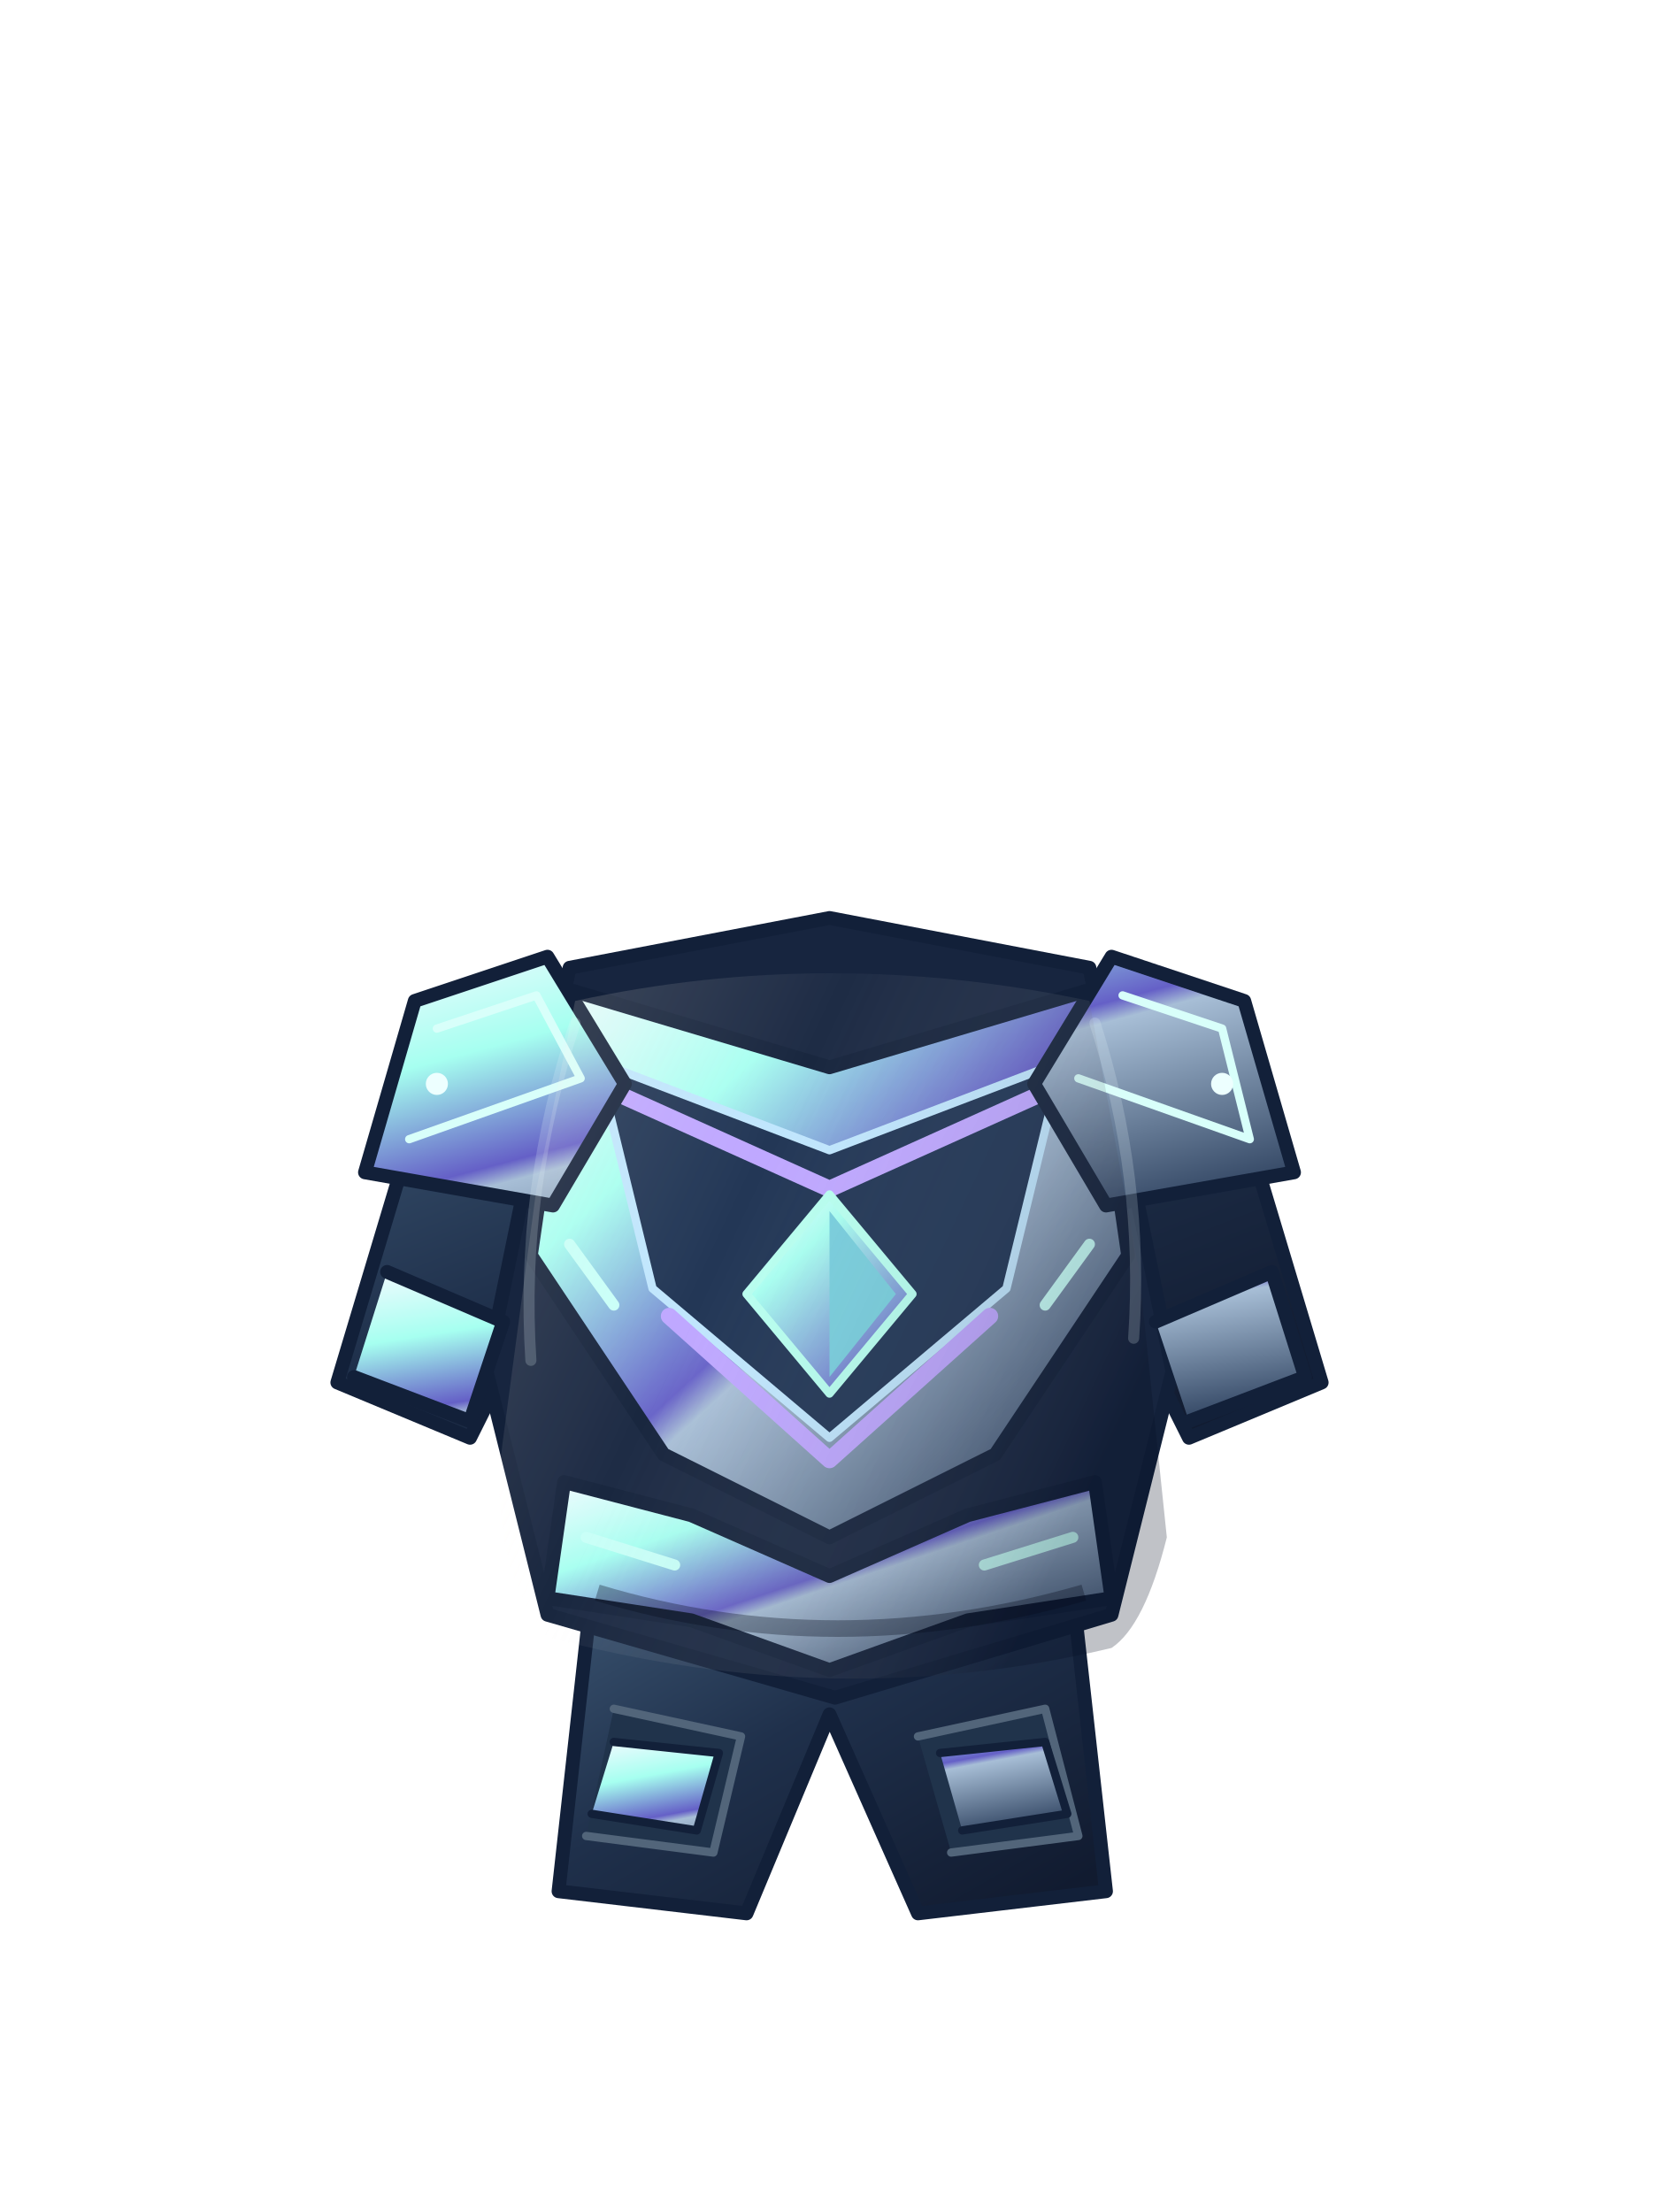
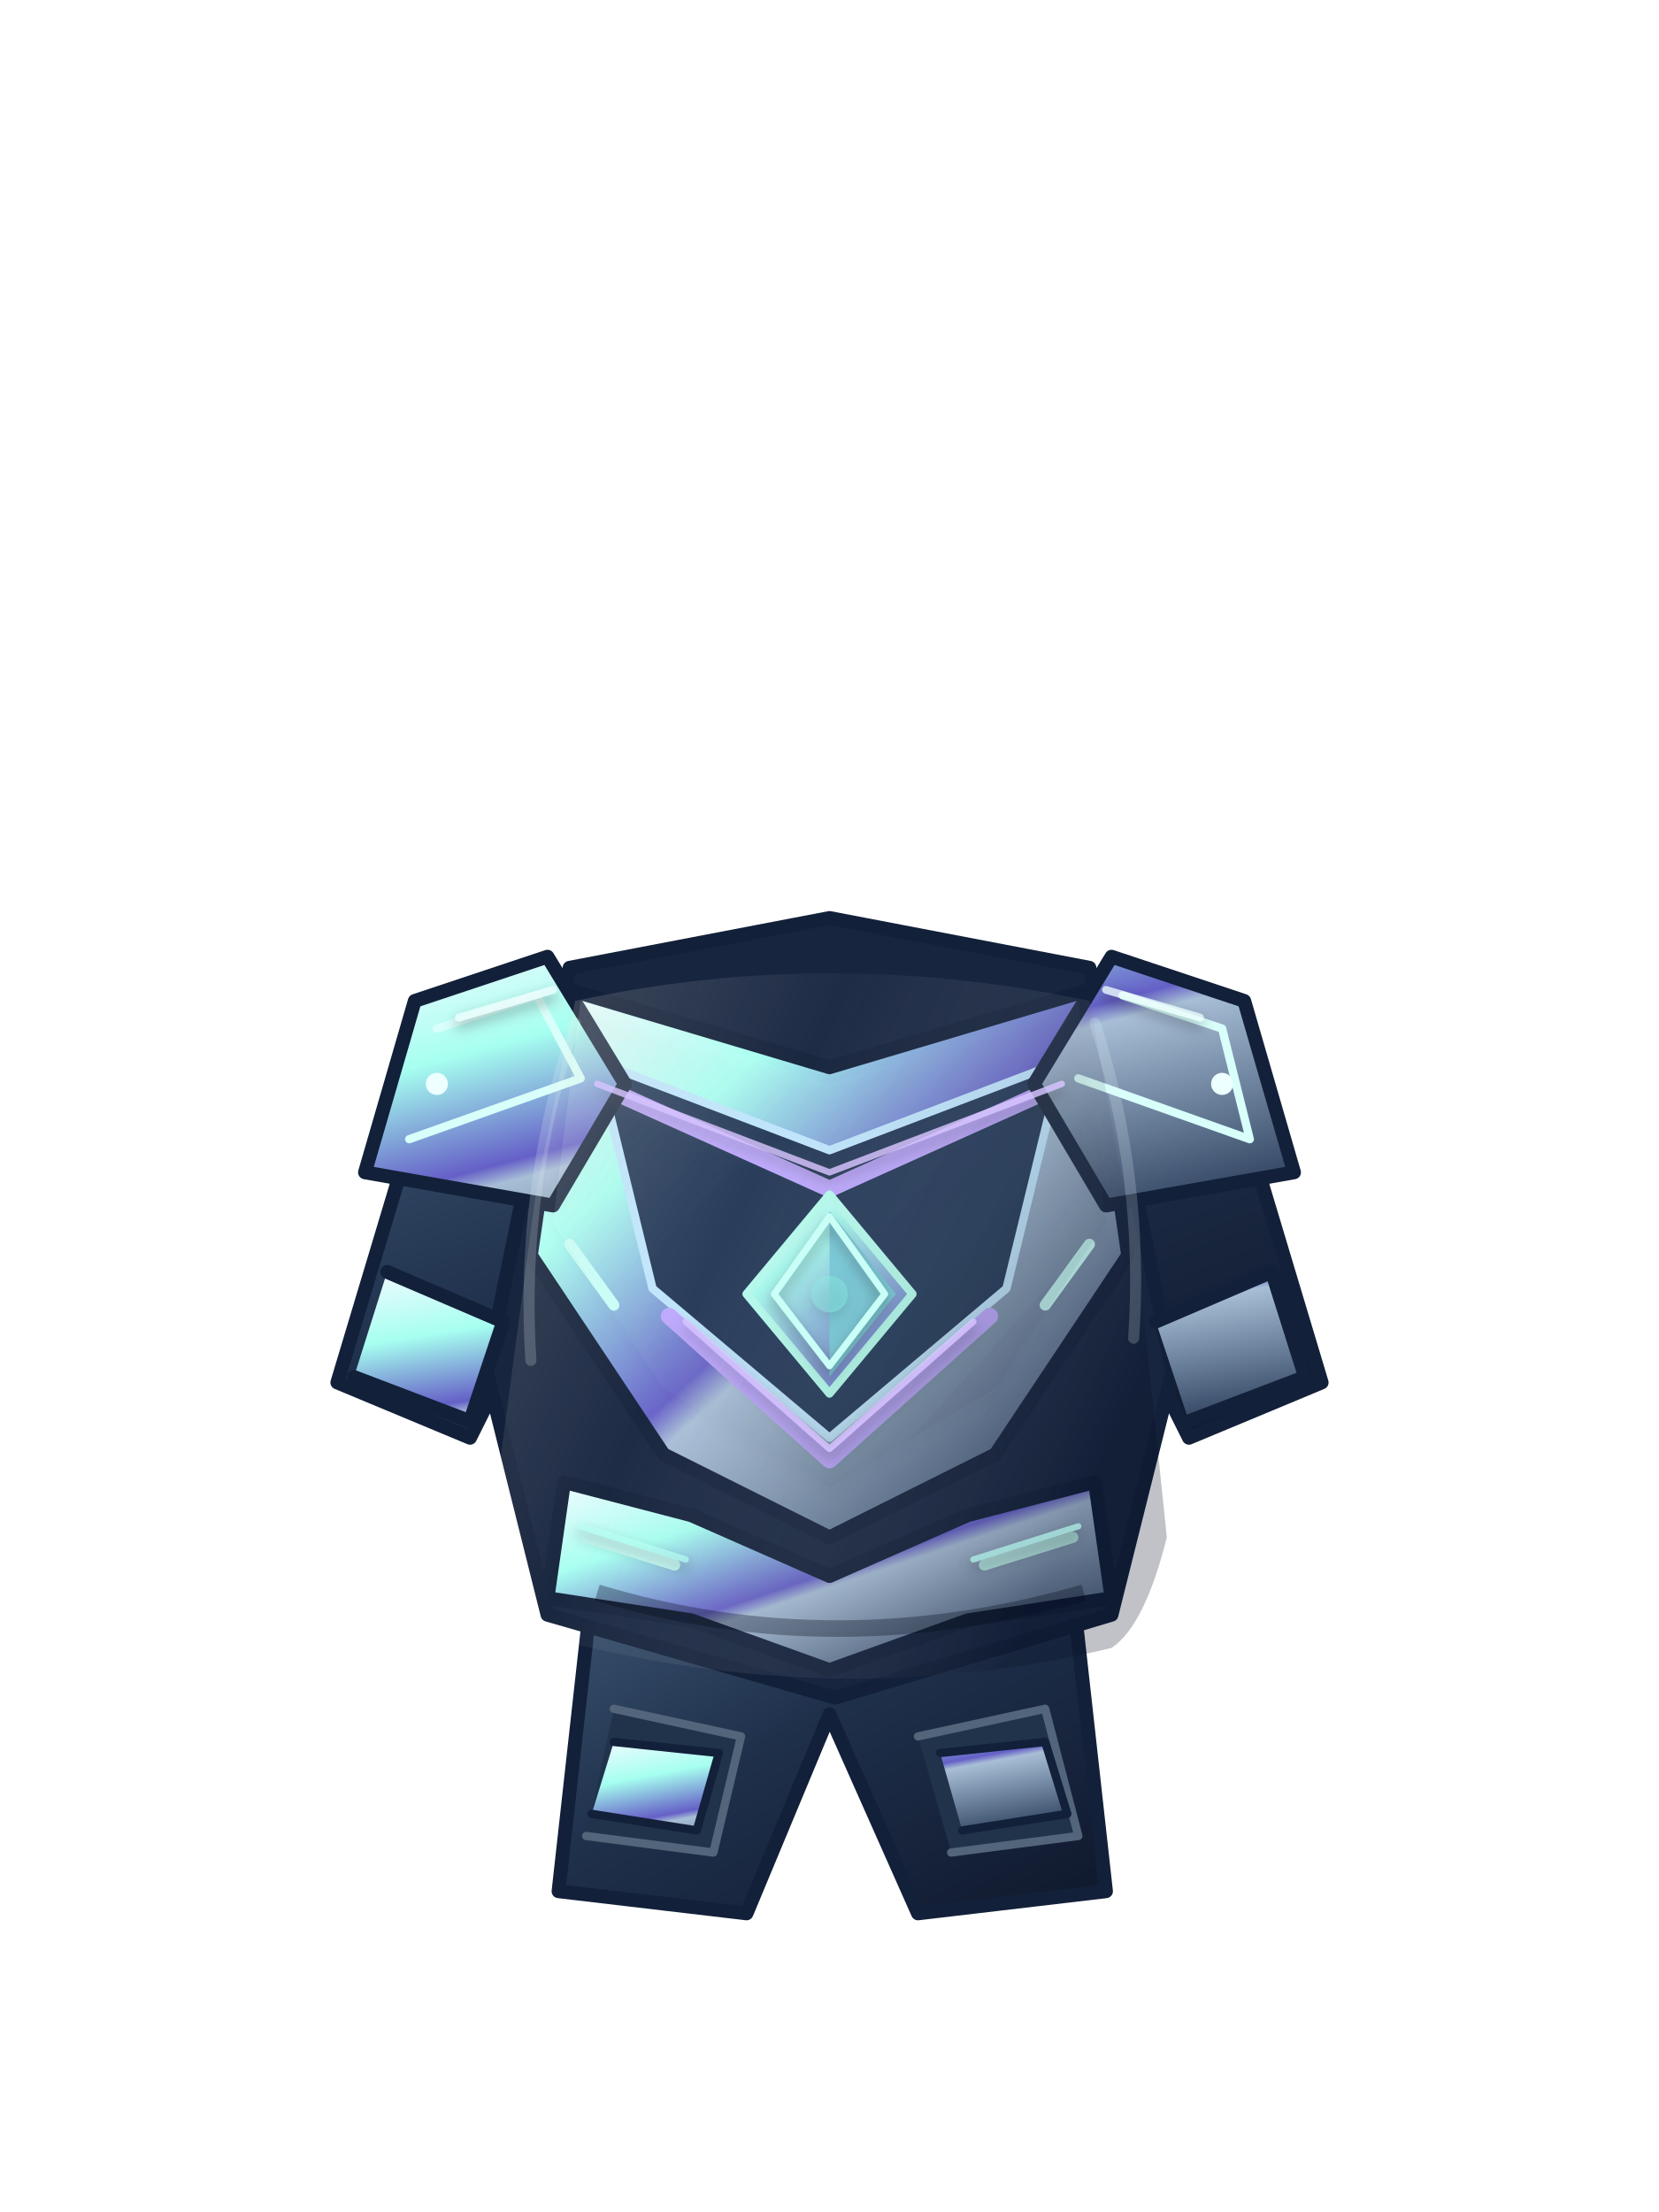
<svg xmlns="http://www.w3.org/2000/svg" viewBox="0 0 300 400">
  <defs>
    <linearGradient id="shell" x1="0" y1="0" x2="1" y2="1">
      <stop stop-color="#f3faff" />
      <stop offset=".25" stop-color="#a6fff0" />
      <stop offset=".49" stop-color="#6560c7" />
      <stop offset=".53" stop-color="#a7bed6" />
      <stop offset="1" stop-color="#213452" />
    </linearGradient>
    <linearGradient id="cloth" x1="0" y1="0" x2=".85" y2="1">
      <stop stop-color="#405b78" />
      <stop offset=".5" stop-color="#1f304b" />
      <stop offset="1" stop-color="#111b30" />
    </linearGradient>
    <linearGradient id="accent" x1="0" y1="0" x2=".75" y2="1">
      <stop stop-color="#f7ffff" />
      <stop offset=".35" stop-color="#a6fff0" />
      <stop offset="1" stop-color="#6560c7" />
    </linearGradient>
    <linearGradient id="lens" x1="0" y1="0" x2=".8" y2="1">
      <stop stop-color="#a6fff0" />
      <stop offset=".4" stop-color="#456d9f" />
      <stop offset=".5" stop-color="#21335e" />
      <stop offset="1" stop-color="#14213c" />
    </linearGradient>
  </defs>
  <g stroke="#122039" stroke-width="2.5" stroke-linejoin="round" stroke-linecap="round">
    <path d="M108 279L193 279L200 342L166 346L150 310L135 346L101 342Z" fill="url(#cloth)" />
    <path d="M111 309l23 5-5 21-23-3m60-18 23-5 6 23-23 3" fill="#20334b" stroke="#52657a" stroke-width="1.5" />
    <path d="M98 178L79 190L61 250L85 260L109 212M202 178L221 190L239 250L215 260L191 212" fill="url(#cloth)" />
    <path d="M103 175L150 166L197 175L212 248L201 292L151 307L99 292L88 248Z" fill="#17253f" />
    <path d="M103 179L150 193L197 179L204 227L180 263L150 278L120 263L96 227Z" fill="url(#shell)" />
    <path d="M108 192L150 208L192 192L182 233L150 260L118 233Z" fill="#1c3151" stroke="#bee5fd" stroke-width="1.5" />
    <path d="M110 197L150 215L190 197M121 238L150 264L179 238" fill="none" stroke="#bda5ff" stroke-width="3" />
    <path d="M150 216L165 234L150 252L135 234Z" fill="url(#accent)" stroke="#b6ffef" stroke-width="1.5" />
    <path d="M150 219V249L162 234Z" fill="#75cddc" stroke="none" />
    <path d="M99 173L75 181L66 212L100 218L113 196ZM201 173L225 181L234 212L200 218L187 196Z" fill="url(#shell)" />
    <path d="M79 186l18-6 8 15-31 11m129-26 18 6 5 20-31-11" fill="none" stroke="#d8fffa" stroke-width="1.5" />
    <path d="M70 230l21 9-6 18-21-8m145-10 21-9 6 19-21 8" fill="url(#shell)" />
    <path d="M102 268L125 274L150 285L175 274L198 268L201 289L175 293L150 302L125 293L99 289Z" fill="url(#shell)" />
    <path d="M111 315l19 2-4 14-19-3m63-11 19-2 4 13-19 3" fill="url(#shell)" stroke-width="1.5" />
    <path d="M103 225l8 11m78 0 8-11M106 278l16 5m56 0 16-5" stroke="#c7fff7" stroke-width="2" />
    <circle cx="79" cy="196" r="2" fill="#edffff" stroke="none" />
    <circle cx="221" cy="196" r="2" fill="#edffff" stroke="none" />
  </g>
  <defs>
    <linearGradient id="wardrobe-satin" x1="0" y1="0" x2="1" y2=".5">
      <stop stop-color="#fff2dd" stop-opacity=".19" />
      <stop offset=".42" stop-color="#fff" stop-opacity=".03" />
      <stop offset="1" stop-color="#050c20" stop-opacity=".25" />
    </linearGradient>
    <linearGradient id="wardrobe-fold">
      <stop stop-color="#fff0e1" stop-opacity=".3" />
      <stop offset=".4" stop-color="#fff" stop-opacity="0" />
      <stop offset="1" stop-color="#080c26" stop-opacity=".3" />
    </linearGradient>
  </defs>
  <g id="wardrobe-finish">
    <path d="M104 181Q150 171 197 181L206 230L211 278Q207 294 201 298Q151 310 99 296Q88 282 91 260L97 215Z" fill="url(#wardrobe-satin)" />
    <path d="M104 185Q94 215 96 246M198 185Q207 213 205 242" fill="none" stroke="#e9f5fa" stroke-opacity=".2" stroke-width="2" stroke-linecap="round" />
    <path d="M108 288Q151 301 196 288" fill="none" stroke="#050b19" stroke-opacity=".32" stroke-width="3" />
  </g>
+   <defs>
+     <linearGradient id="outfit-polish-sheen" x1="0" y1="0" x2="1" y2=".8">
+       <stop stop-color="#ffffff" stop-opacity=".32" />
+       <stop offset=".38" stop-color="#dffaff" stop-opacity=".08" />
+       <stop offset="1" stop-color="#07101f" stop-opacity=".22" />
+     </linearGradient>
+     <filter id="outfit-polish-shadow" x="-20%" y="-20%" width="140%" height="150%">
+       <feDropShadow dx="0" dy="1.2" stdDeviation="1.2" flood-color="#020817" flood-opacity=".45" />
+     </filter>
+   </defs>
+   <g id="outfit-polish" filter="url(#outfit-polish-shadow)" fill="none" stroke-linecap="round" stroke-linejoin="round">
+     <path d="M105 181L150 196L195 181L200 221L180 251L150 269L120 251L100 221Z" fill="url(#outfit-polish-sheen)" opacity=".38" />
+     <path d="M83 184L100 179M217 184L200 179" stroke="#efffff" stroke-opacity=".75" stroke-width="1.4" />
+     <path d="M108 196L150 212L192 196M124 239L150 262L176 239" stroke="#d7c4ff" stroke-opacity=".82" stroke-width="1.15" />
+     <path d="M150 220L160 234L150 247L140 234Z" stroke="#c9fff7" stroke-width="1.2" />
+     <circle cx="150" cy="234" r="3.3" fill="#8ff7e7" opacity=".32" stroke="none" />
+     <path d="M105 276L124 282M176 282L195 276" stroke="#b7fff2" stroke-opacity=".65" stroke-width="1.1" />
+   </g>
</svg>
